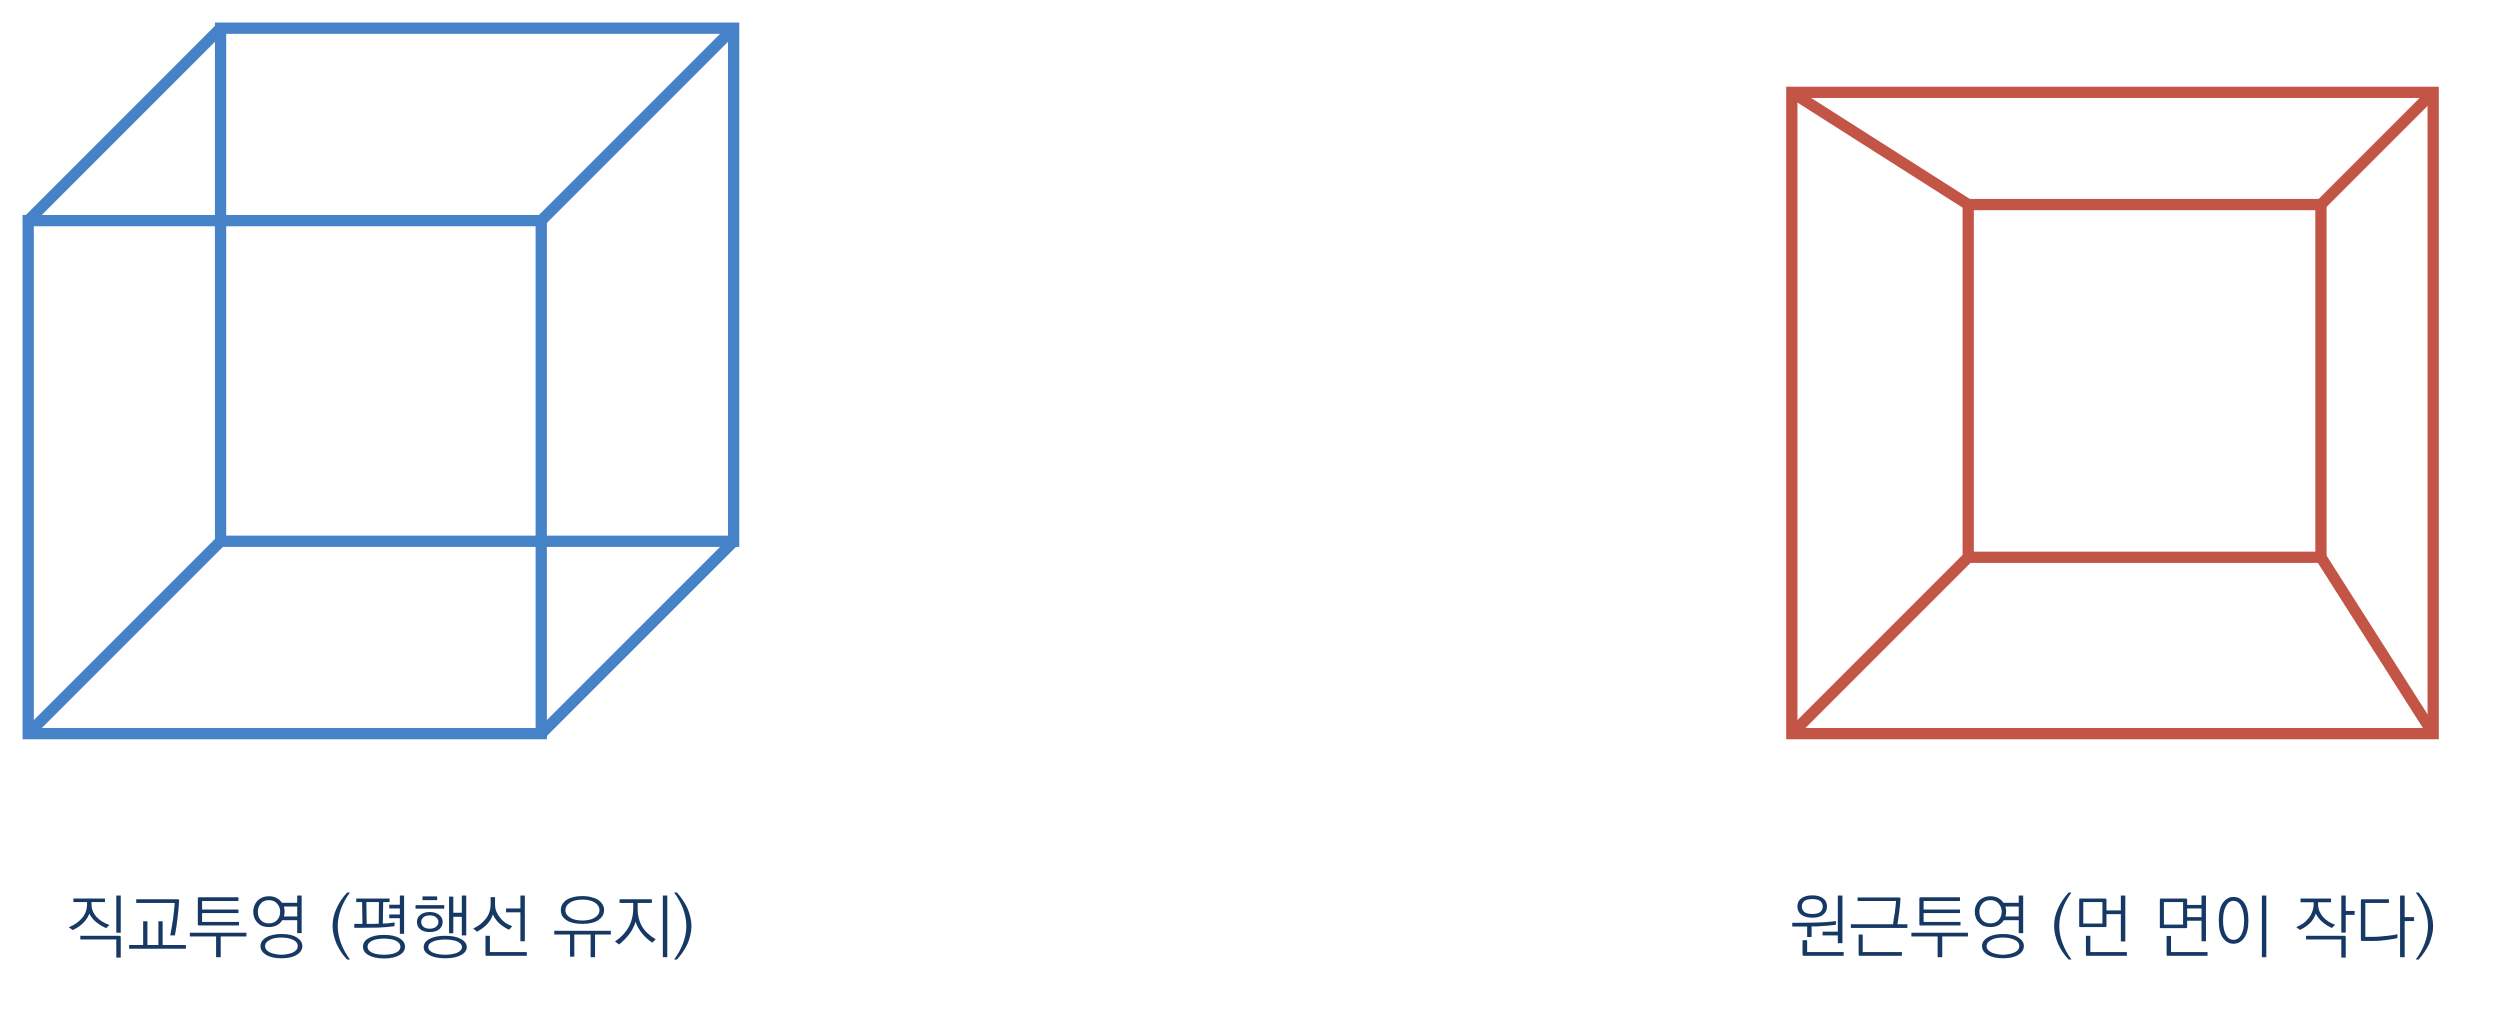
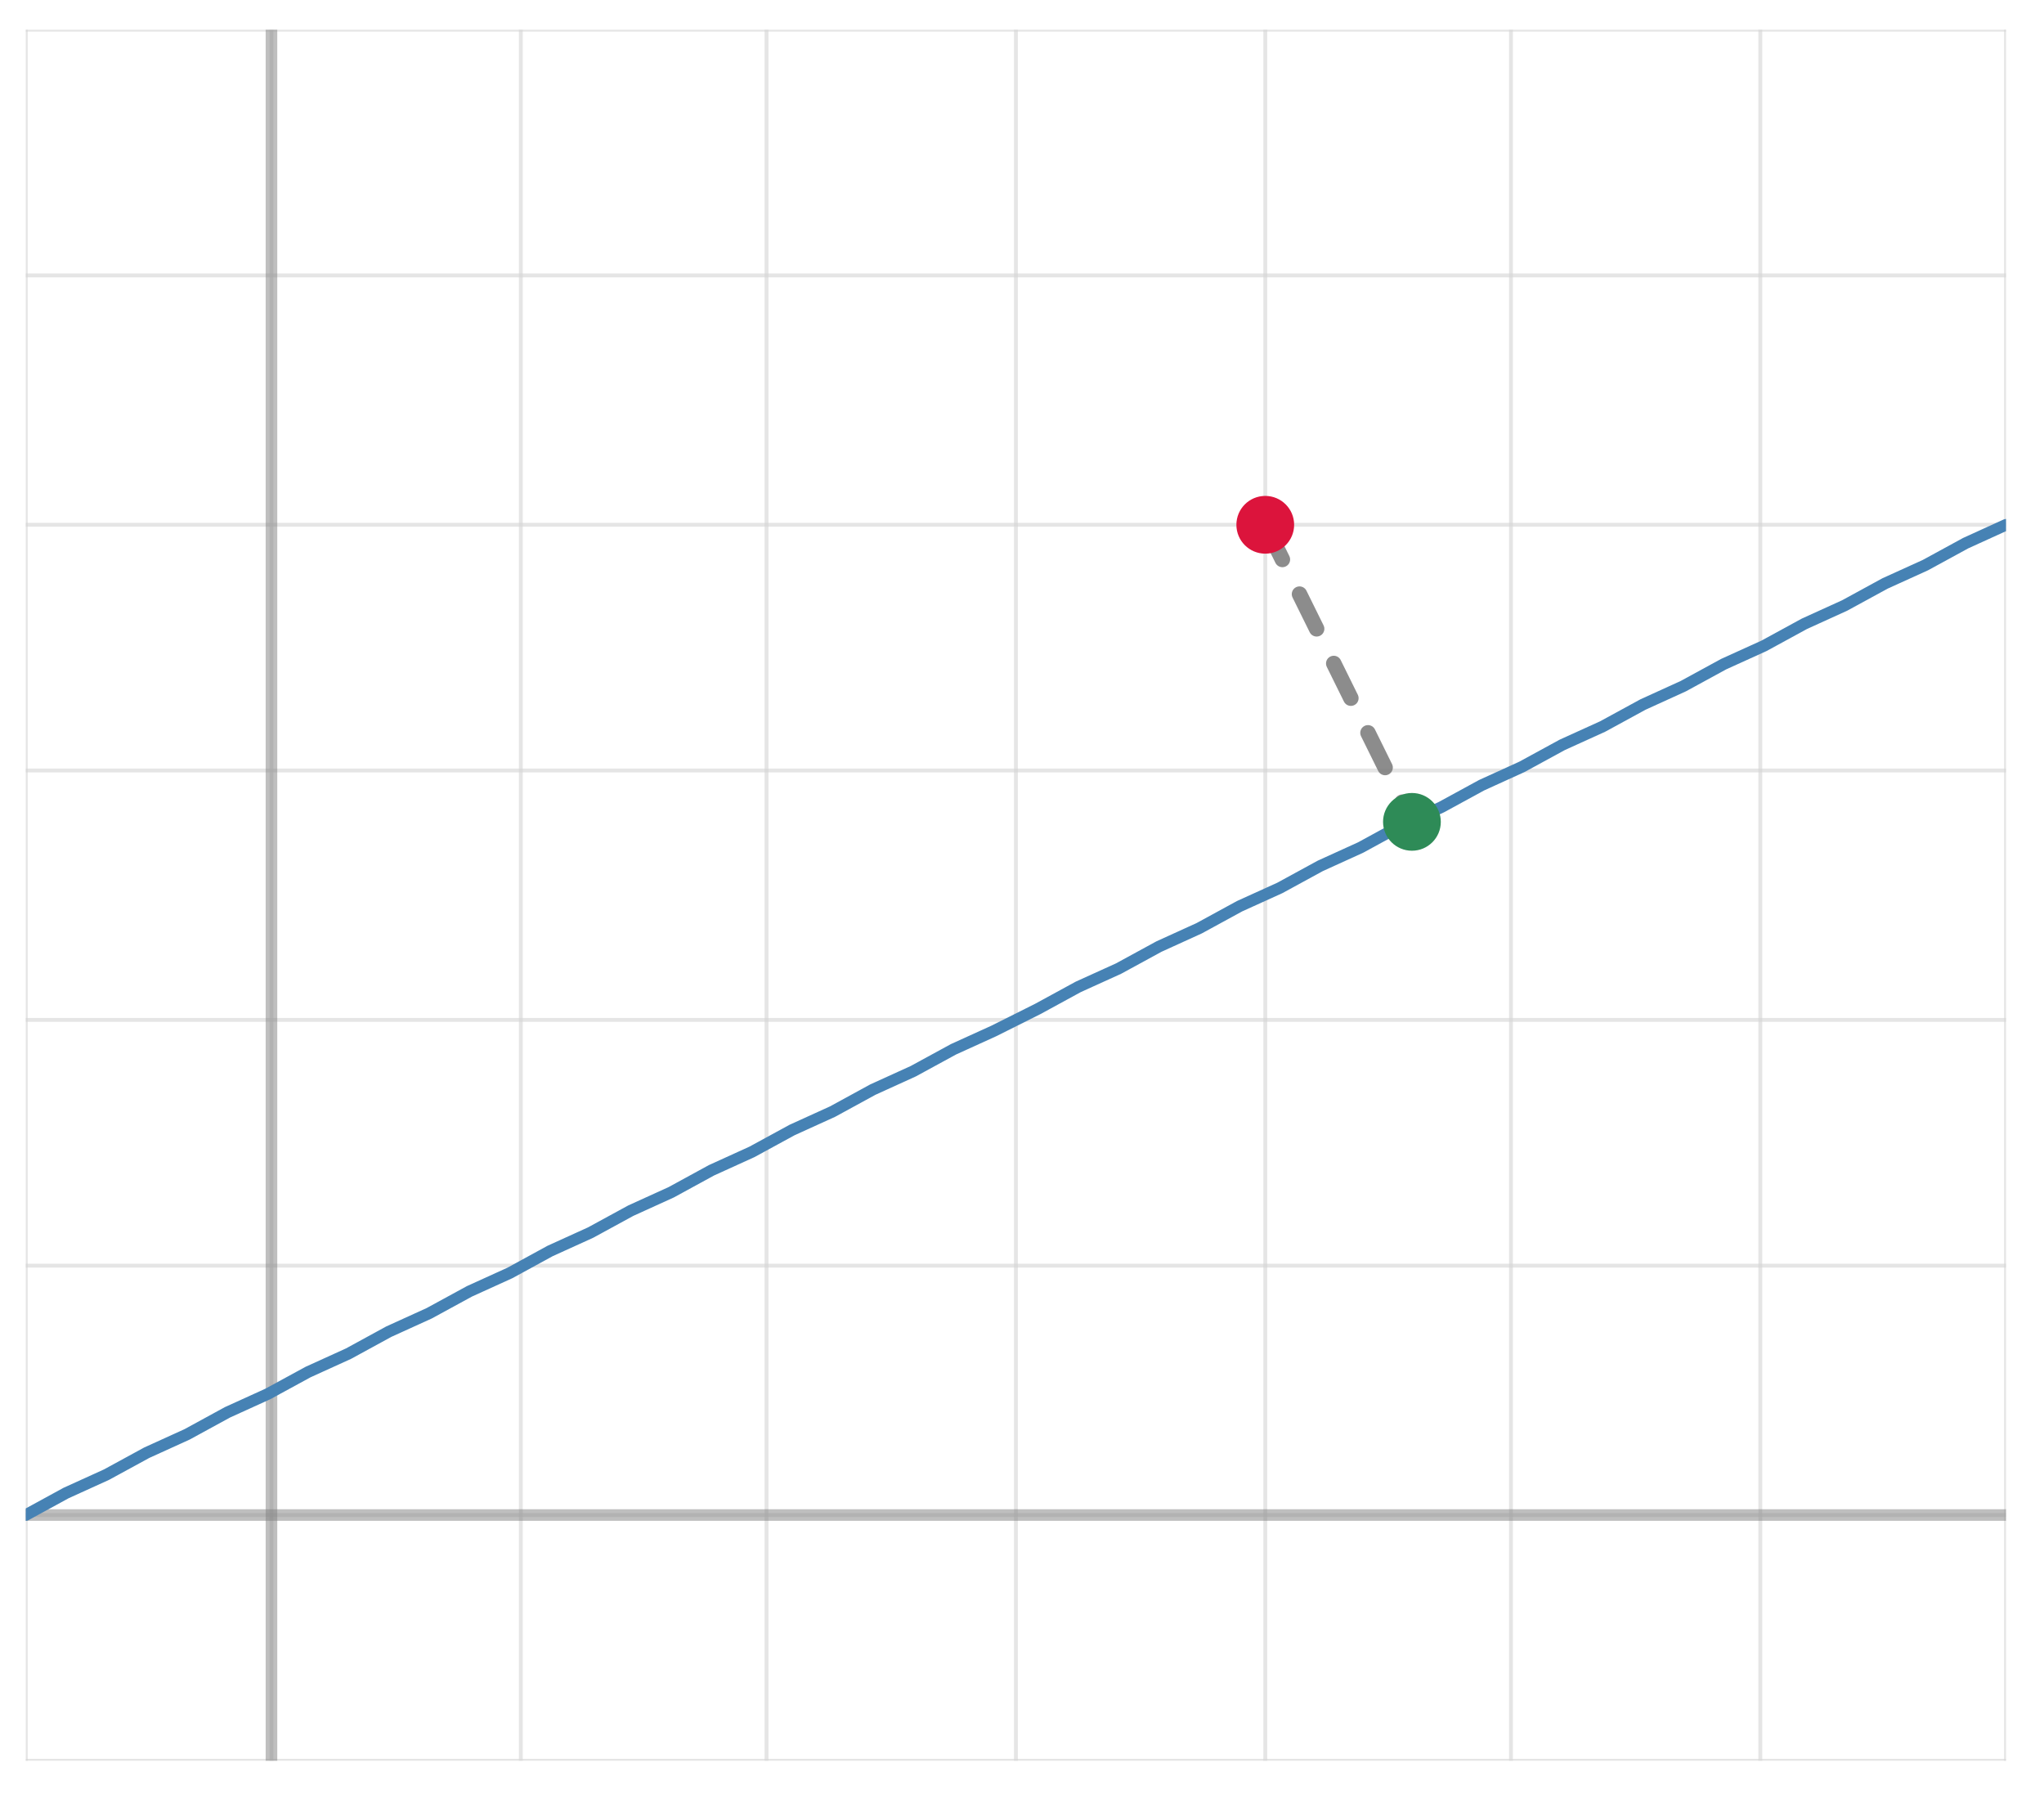
- <svg xmlns="http://www.w3.org/2000/svg" xmlns:xlink="http://www.w3.org/1999/xlink" width="220.31pt" height="89.73pt" viewBox="0 0 220.31 89.73">
+ <svg xmlns="http://www.w3.org/2000/svg" width="157.06pt" height="137.78pt" viewBox="0 0 157.06 137.78">
  <defs>
-     <g>
-       <g id="glyph-0-0">
-         <path d="M 0.578 -4.359 L 3.359 -4.359 L 3.359 -4.047 L 2.172 -4.047 L 2.172 -3.891 C 2.172 -3.648 2.211 -3.43 2.297 -3.234 C 2.379 -3.047 2.492 -2.875 2.641 -2.719 C 2.785 -2.562 2.953 -2.426 3.141 -2.312 C 3.336 -2.195 3.539 -2.102 3.75 -2.031 L 3.469 -1.75 C 3.102 -1.914 2.797 -2.102 2.547 -2.312 C 2.297 -2.531 2.109 -2.77 1.984 -3.031 C 1.867 -2.727 1.688 -2.453 1.438 -2.203 C 1.195 -1.961 0.891 -1.754 0.516 -1.578 L 0.172 -1.828 C 0.648 -2.023 1.035 -2.289 1.328 -2.625 C 1.629 -2.957 1.781 -3.379 1.781 -3.891 L 1.781 -4.047 L 0.578 -4.047 Z M 4.359 -4.625 L 4.75 -4.625 L 4.75 -1.344 L 4.359 -1.344 Z M 4.625 -1.078 C 4.664 -1.078 4.695 -1.066 4.719 -1.047 C 4.738 -1.023 4.75 -1 4.75 -0.969 L 4.75 0.844 L 4.359 0.844 L 4.359 -0.75 L 1.188 -0.75 L 1.188 -1.078 Z M 4.625 -1.078 " />
-       </g>
-       <g id="glyph-0-1">
-         <path d="M 4.438 -4.297 C 4.477 -4.297 4.508 -4.285 4.531 -4.266 C 4.551 -4.242 4.562 -4.219 4.562 -4.188 C 4.531 -3.676 4.484 -3.16 4.422 -2.641 C 4.367 -2.129 4.289 -1.617 4.188 -1.109 L 3.781 -1.109 C 3.82 -1.336 3.863 -1.578 3.906 -1.828 C 3.945 -2.078 3.988 -2.328 4.031 -2.578 C 4.062 -2.816 4.086 -3.055 4.109 -3.297 C 4.141 -3.535 4.16 -3.758 4.172 -3.969 L 0.781 -3.969 L 0.781 -4.297 Z M 1.391 -2.359 L 1.766 -2.359 L 1.766 -0.266 L 2.734 -0.266 L 2.734 -2.359 L 3.109 -2.359 L 3.109 -0.266 L 5.156 -0.266 L 5.156 0.062 L 0.156 0.062 L 0.156 -0.266 L 1.391 -0.266 Z M 1.391 -2.359 " />
-       </g>
-       <g id="glyph-0-2">
-         <path d="M 0.984 -4.469 L 4.453 -4.469 L 4.453 -4.141 L 1.25 -4.141 L 1.25 -3.391 L 4.453 -3.391 L 4.453 -3.078 L 1.25 -3.078 L 1.25 -2.297 L 4.5 -2.297 L 4.5 -1.984 L 0.984 -1.984 C 0.941 -1.984 0.91 -1.992 0.891 -2.016 C 0.879 -2.035 0.875 -2.062 0.875 -2.094 L 0.875 -4.344 C 0.875 -4.383 0.879 -4.414 0.891 -4.438 C 0.91 -4.457 0.941 -4.469 0.984 -4.469 Z M 0.172 -1.344 L 5.156 -1.344 L 5.156 -1.016 L 2.891 -1.016 L 2.891 0.812 L 2.484 0.812 L 2.484 -1.016 L 0.172 -1.016 Z M 0.172 -1.344 " />
-       </g>
-       <g id="glyph-0-3">
-         <path d="M 1.812 -4.562 C 2.062 -4.562 2.285 -4.508 2.484 -4.406 C 2.68 -4.301 2.836 -4.16 2.953 -3.984 L 4.297 -3.984 L 4.297 -4.625 L 4.688 -4.625 L 4.688 -1.312 L 4.297 -1.312 L 4.297 -2.453 L 2.984 -2.453 C 2.867 -2.266 2.707 -2.113 2.5 -2 C 2.289 -1.895 2.055 -1.844 1.797 -1.844 C 1.586 -1.844 1.395 -1.875 1.219 -1.938 C 1.051 -2.008 0.91 -2.109 0.797 -2.234 C 0.672 -2.359 0.578 -2.504 0.516 -2.672 C 0.453 -2.836 0.422 -3.016 0.422 -3.203 C 0.422 -3.391 0.453 -3.562 0.516 -3.719 C 0.578 -3.883 0.672 -4.035 0.797 -4.172 C 0.91 -4.285 1.051 -4.379 1.219 -4.453 C 1.395 -4.523 1.594 -4.562 1.812 -4.562 Z M 3.125 -3.656 C 3.145 -3.582 3.16 -3.504 3.172 -3.422 C 3.18 -3.348 3.188 -3.273 3.188 -3.203 C 3.188 -3.129 3.18 -3.055 3.172 -2.984 C 3.16 -2.91 3.145 -2.844 3.125 -2.781 L 4.297 -2.781 L 4.297 -3.656 Z M 1.797 -4.219 C 1.484 -4.219 1.242 -4.113 1.078 -3.906 C 0.91 -3.707 0.828 -3.473 0.828 -3.203 C 0.828 -3.066 0.844 -2.938 0.875 -2.812 C 0.914 -2.688 0.984 -2.57 1.078 -2.469 C 1.148 -2.375 1.25 -2.301 1.375 -2.25 C 1.5 -2.195 1.641 -2.172 1.797 -2.172 C 1.961 -2.172 2.102 -2.195 2.219 -2.25 C 2.344 -2.301 2.445 -2.375 2.531 -2.469 C 2.625 -2.57 2.691 -2.688 2.734 -2.812 C 2.773 -2.938 2.797 -3.066 2.797 -3.203 C 2.797 -3.473 2.707 -3.707 2.531 -3.906 C 2.363 -4.113 2.117 -4.219 1.797 -4.219 Z M 2.906 -1.234 C 3.5 -1.234 3.953 -1.129 4.266 -0.922 C 4.586 -0.723 4.75 -0.473 4.75 -0.172 C 4.75 0.137 4.586 0.395 4.266 0.594 C 3.953 0.801 3.5 0.906 2.906 0.906 C 2.332 0.906 1.879 0.801 1.547 0.594 C 1.223 0.395 1.062 0.137 1.062 -0.172 C 1.062 -0.473 1.223 -0.723 1.547 -0.922 C 1.879 -1.129 2.332 -1.234 2.906 -1.234 Z M 2.906 -0.922 C 2.707 -0.922 2.52 -0.906 2.344 -0.875 C 2.164 -0.844 2.016 -0.789 1.891 -0.719 C 1.766 -0.656 1.66 -0.578 1.578 -0.484 C 1.504 -0.391 1.469 -0.285 1.469 -0.172 C 1.469 -0.047 1.504 0.062 1.578 0.156 C 1.66 0.25 1.766 0.328 1.891 0.391 C 2.023 0.453 2.176 0.5 2.344 0.531 C 2.52 0.57 2.707 0.594 2.906 0.594 C 3.102 0.594 3.289 0.57 3.469 0.531 C 3.645 0.5 3.797 0.453 3.922 0.391 C 4.055 0.328 4.16 0.25 4.234 0.156 C 4.305 0.062 4.344 -0.047 4.344 -0.172 C 4.344 -0.41 4.207 -0.594 3.938 -0.719 C 3.664 -0.852 3.32 -0.922 2.906 -0.922 Z M 2.906 -0.922 " />
-       </g>
-       <g id="glyph-0-4">
-         <path d="M 0.312 -1.938 C 0.312 -2.188 0.336 -2.441 0.391 -2.703 C 0.453 -2.973 0.539 -3.234 0.656 -3.484 C 0.77 -3.742 0.906 -3.988 1.062 -4.219 C 1.219 -4.457 1.395 -4.68 1.594 -4.891 L 1.844 -4.891 C 1.5 -4.43 1.234 -3.945 1.047 -3.438 C 0.859 -2.926 0.766 -2.426 0.766 -1.938 C 0.766 -1.445 0.859 -0.945 1.047 -0.438 C 1.234 0.07 1.5 0.555 1.844 1.016 L 1.594 1.016 C 1.395 0.816 1.219 0.598 1.062 0.359 C 0.906 0.117 0.77 -0.125 0.656 -0.375 C 0.551 -0.633 0.469 -0.895 0.406 -1.156 C 0.344 -1.414 0.312 -1.676 0.312 -1.938 Z M 0.312 -1.938 " />
-       </g>
-       <g id="glyph-0-5">
-         <path d="M 1.391 -4.047 L 1.422 -2.125 C 1.629 -2.125 1.828 -2.125 2.016 -2.125 C 2.211 -2.125 2.367 -2.129 2.484 -2.141 L 2.5 -4.047 Z M 0.5 -4.359 L 3.438 -4.359 L 3.438 -4.047 L 2.875 -4.047 L 2.844 -2.156 C 3.031 -2.156 3.211 -2.164 3.391 -2.188 C 3.566 -2.207 3.727 -2.227 3.875 -2.25 L 3.875 -1.922 C 3.383 -1.859 2.906 -1.816 2.438 -1.797 C 1.977 -1.785 1.473 -1.781 0.922 -1.781 L 0.328 -1.781 L 0.328 -2.125 L 1.047 -2.125 L 1.016 -4.047 L 0.5 -4.047 Z M 4.344 -4.625 L 4.719 -4.625 L 4.719 -1.25 L 4.344 -1.25 L 4.344 -2.625 L 3.406 -2.625 L 3.406 -2.953 L 4.344 -2.953 L 4.344 -3.484 L 3.406 -3.484 L 3.406 -3.812 L 4.344 -3.812 Z M 2.953 -1.156 C 3.535 -1.156 3.988 -1.055 4.312 -0.859 C 4.633 -0.672 4.797 -0.422 4.797 -0.109 C 4.797 0.191 4.633 0.438 4.312 0.625 C 3.988 0.82 3.535 0.922 2.953 0.922 C 2.367 0.922 1.91 0.82 1.578 0.625 C 1.254 0.438 1.094 0.191 1.094 -0.109 C 1.094 -0.422 1.254 -0.672 1.578 -0.859 C 1.91 -1.055 2.367 -1.156 2.953 -1.156 Z M 2.953 -0.828 C 2.742 -0.828 2.551 -0.812 2.375 -0.781 C 2.207 -0.758 2.055 -0.719 1.922 -0.656 C 1.797 -0.594 1.691 -0.516 1.609 -0.422 C 1.535 -0.336 1.5 -0.234 1.5 -0.109 C 1.5 0.004 1.535 0.109 1.609 0.203 C 1.691 0.297 1.797 0.367 1.922 0.422 C 2.055 0.484 2.207 0.523 2.375 0.547 C 2.551 0.578 2.742 0.594 2.953 0.594 C 3.148 0.594 3.336 0.578 3.516 0.547 C 3.691 0.523 3.844 0.484 3.969 0.422 C 4.102 0.367 4.207 0.297 4.281 0.203 C 4.352 0.109 4.391 0.004 4.391 -0.109 C 4.391 -0.234 4.352 -0.336 4.281 -0.422 C 4.207 -0.516 4.102 -0.594 3.969 -0.656 C 3.844 -0.719 3.691 -0.758 3.516 -0.781 C 3.336 -0.812 3.148 -0.828 2.953 -0.828 Z M 2.953 -0.828 " />
-       </g>
-       <g id="glyph-0-6">
-         <path d="M 1 -4.547 L 2.297 -4.547 L 2.297 -4.219 L 1 -4.219 Z M 0.391 -3.781 L 2.922 -3.781 L 2.922 -3.469 L 0.391 -3.469 Z M 1.641 -3.172 C 1.992 -3.172 2.27 -3.086 2.469 -2.922 C 2.676 -2.766 2.781 -2.555 2.781 -2.297 C 2.781 -2.023 2.676 -1.805 2.469 -1.641 C 2.27 -1.484 1.992 -1.406 1.641 -1.406 C 1.285 -1.406 1.008 -1.484 0.812 -1.641 C 0.613 -1.805 0.516 -2.023 0.516 -2.297 C 0.516 -2.555 0.613 -2.766 0.812 -2.922 C 1.02 -3.086 1.297 -3.172 1.641 -3.172 Z M 1.641 -2.875 C 1.398 -2.875 1.211 -2.816 1.078 -2.703 C 0.953 -2.586 0.891 -2.453 0.891 -2.297 C 0.891 -2.129 0.953 -1.988 1.078 -1.875 C 1.211 -1.758 1.398 -1.703 1.641 -1.703 C 1.879 -1.703 2.066 -1.758 2.203 -1.875 C 2.336 -1.988 2.406 -2.129 2.406 -2.297 C 2.406 -2.453 2.336 -2.586 2.203 -2.703 C 2.078 -2.816 1.891 -2.875 1.641 -2.875 Z M 3.344 -4.531 L 3.719 -4.531 L 3.719 -3.109 L 4.469 -3.109 L 4.469 -4.625 L 4.859 -4.625 L 4.859 -1.109 L 4.469 -1.109 L 4.469 -2.75 L 3.719 -2.75 L 3.719 -1.297 L 3.344 -1.297 Z M 3 -1.078 C 3.594 -1.078 4.055 -0.984 4.391 -0.797 C 4.734 -0.609 4.906 -0.367 4.906 -0.078 C 4.906 0.211 4.734 0.445 4.391 0.625 C 4.055 0.812 3.594 0.906 3 0.906 C 2.414 0.906 1.953 0.812 1.609 0.625 C 1.273 0.445 1.109 0.211 1.109 -0.078 C 1.109 -0.367 1.273 -0.609 1.609 -0.797 C 1.953 -0.984 2.414 -1.078 3 -1.078 Z M 3 -0.75 C 2.789 -0.75 2.598 -0.734 2.422 -0.703 C 2.242 -0.68 2.086 -0.641 1.953 -0.578 C 1.816 -0.523 1.707 -0.457 1.625 -0.375 C 1.551 -0.289 1.516 -0.191 1.516 -0.078 C 1.516 0.023 1.551 0.117 1.625 0.203 C 1.707 0.297 1.816 0.367 1.953 0.422 C 2.086 0.473 2.242 0.516 2.422 0.547 C 2.598 0.578 2.789 0.594 3 0.594 C 3.207 0.594 3.398 0.578 3.578 0.547 C 3.754 0.516 3.91 0.473 4.047 0.422 C 4.18 0.367 4.285 0.297 4.359 0.203 C 4.441 0.117 4.484 0.023 4.484 -0.078 C 4.484 -0.191 4.441 -0.289 4.359 -0.375 C 4.285 -0.457 4.188 -0.523 4.062 -0.578 C 3.926 -0.641 3.766 -0.68 3.578 -0.703 C 3.398 -0.734 3.207 -0.75 3 -0.75 Z M 3 -0.75 " />
-       </g>
-       <g id="glyph-0-7">
-         <path d="M 1.672 -4.484 L 2.062 -4.484 L 2.062 -3.859 C 2.062 -3.617 2.102 -3.395 2.188 -3.188 C 2.281 -2.988 2.395 -2.805 2.531 -2.641 C 2.664 -2.473 2.82 -2.328 3 -2.203 C 3.188 -2.086 3.379 -1.992 3.578 -1.922 L 3.297 -1.609 C 3.023 -1.734 2.754 -1.906 2.484 -2.125 C 2.223 -2.352 2.02 -2.629 1.875 -2.953 C 1.758 -2.609 1.578 -2.312 1.328 -2.062 C 1.078 -1.812 0.789 -1.602 0.469 -1.438 L 0.141 -1.719 C 0.586 -1.926 0.953 -2.207 1.234 -2.562 C 1.523 -2.914 1.672 -3.348 1.672 -3.859 Z M 4.297 -4.625 L 4.688 -4.625 L 4.688 -0.594 L 4.297 -0.594 L 4.297 -3.141 L 3.031 -3.141 L 3.031 -3.484 L 4.297 -3.484 Z M 1.328 0.688 C 1.285 0.688 1.254 0.676 1.234 0.656 C 1.223 0.645 1.219 0.617 1.219 0.578 L 1.219 -1.078 L 1.609 -1.078 L 1.609 0.359 L 4.859 0.359 L 4.859 0.688 Z M 1.328 0.688 " />
-       </g>
-       <g id="glyph-0-8">
-         <path d="M 2.656 -4.578 C 2.938 -4.578 3.191 -4.547 3.422 -4.484 C 3.66 -4.43 3.863 -4.352 4.031 -4.25 C 4.195 -4.133 4.328 -4 4.422 -3.844 C 4.516 -3.695 4.562 -3.531 4.562 -3.344 C 4.562 -3.156 4.516 -2.984 4.422 -2.828 C 4.328 -2.68 4.195 -2.551 4.031 -2.438 C 3.863 -2.332 3.66 -2.254 3.422 -2.203 C 3.191 -2.148 2.938 -2.125 2.656 -2.125 C 2.363 -2.125 2.098 -2.148 1.859 -2.203 C 1.629 -2.254 1.43 -2.332 1.266 -2.438 C 1.098 -2.551 0.969 -2.68 0.875 -2.828 C 0.789 -2.984 0.75 -3.156 0.75 -3.344 C 0.75 -3.531 0.789 -3.695 0.875 -3.844 C 0.969 -4 1.098 -4.133 1.266 -4.25 C 1.43 -4.352 1.629 -4.43 1.859 -4.484 C 2.098 -4.547 2.363 -4.578 2.656 -4.578 Z M 2.656 -4.266 C 2.438 -4.266 2.234 -4.242 2.047 -4.203 C 1.867 -4.16 1.711 -4.098 1.578 -4.016 C 1.441 -3.93 1.336 -3.832 1.266 -3.719 C 1.191 -3.602 1.156 -3.477 1.156 -3.344 C 1.156 -3.195 1.191 -3.066 1.266 -2.953 C 1.336 -2.848 1.441 -2.754 1.578 -2.672 C 1.711 -2.586 1.867 -2.523 2.047 -2.484 C 2.234 -2.441 2.438 -2.422 2.656 -2.422 C 2.875 -2.422 3.07 -2.441 3.25 -2.484 C 3.438 -2.523 3.598 -2.586 3.734 -2.672 C 3.867 -2.754 3.973 -2.848 4.047 -2.953 C 4.117 -3.066 4.156 -3.195 4.156 -3.344 C 4.156 -3.477 4.117 -3.602 4.047 -3.719 C 3.973 -3.832 3.867 -3.93 3.734 -4.016 C 3.598 -4.098 3.438 -4.16 3.25 -4.203 C 3.07 -4.242 2.875 -4.266 2.656 -4.266 Z M 0.172 -1.516 L 5.156 -1.516 L 5.156 -1.188 L 3.766 -1.188 L 3.766 0.812 L 3.375 0.812 L 3.375 -1.188 L 1.938 -1.188 L 1.938 0.766 L 1.562 0.766 L 1.562 -1.188 L 0.172 -1.188 Z M 0.172 -1.516 " />
-       </g>
-       <g id="glyph-0-9">
-         <path d="M 0.594 -4.297 L 3.438 -4.297 L 3.438 -3.969 L 2.188 -3.969 L 2.188 -3.406 C 2.188 -2.852 2.312 -2.359 2.562 -1.922 C 2.812 -1.484 3.219 -1.098 3.781 -0.766 L 3.469 -0.469 C 3.145 -0.688 2.852 -0.953 2.594 -1.266 C 2.332 -1.578 2.133 -1.926 2 -2.312 C 1.883 -1.906 1.691 -1.531 1.422 -1.188 C 1.16 -0.852 0.867 -0.562 0.547 -0.312 L 0.188 -0.578 C 0.695 -0.91 1.094 -1.32 1.375 -1.812 C 1.656 -2.312 1.797 -2.883 1.797 -3.531 L 1.797 -3.969 L 0.594 -3.969 Z M 4.406 -4.625 L 4.797 -4.625 L 4.797 0.812 L 4.406 0.812 Z M 4.406 -4.625 " />
-       </g>
-       <g id="glyph-0-10">
-         <path d="M 1.594 -1.938 C 1.594 -1.676 1.562 -1.414 1.5 -1.156 C 1.438 -0.895 1.352 -0.633 1.25 -0.375 C 1.133 -0.125 0.992 0.117 0.828 0.359 C 0.672 0.598 0.5 0.816 0.312 1.016 L 0.062 1.016 C 0.406 0.555 0.672 0.07 0.859 -0.438 C 1.047 -0.945 1.141 -1.445 1.141 -1.938 C 1.141 -2.426 1.047 -2.926 0.859 -3.438 C 0.672 -3.945 0.406 -4.43 0.062 -4.891 L 0.312 -4.891 C 0.5 -4.68 0.672 -4.457 0.828 -4.219 C 0.992 -3.988 1.133 -3.742 1.25 -3.484 C 1.352 -3.234 1.438 -2.973 1.5 -2.703 C 1.562 -2.441 1.594 -2.188 1.594 -1.938 Z M 1.594 -1.938 " />
-       </g>
-       <g id="glyph-0-11">
-         <path d="M 0.797 -3.656 C 0.797 -3.969 0.91 -4.207 1.141 -4.375 C 1.379 -4.551 1.707 -4.641 2.125 -4.641 C 2.531 -4.641 2.844 -4.551 3.062 -4.375 C 3.289 -4.207 3.406 -3.969 3.406 -3.656 C 3.406 -3.352 3.289 -3.113 3.062 -2.938 C 2.844 -2.758 2.531 -2.672 2.125 -2.672 C 1.707 -2.672 1.379 -2.758 1.141 -2.938 C 0.91 -3.113 0.797 -3.352 0.797 -3.656 Z M 2.125 -4.312 C 1.781 -4.312 1.535 -4.25 1.391 -4.125 C 1.254 -4 1.188 -3.844 1.188 -3.656 C 1.188 -3.469 1.254 -3.312 1.391 -3.188 C 1.535 -3.062 1.781 -3 2.125 -3 C 2.457 -3 2.691 -3.062 2.828 -3.188 C 2.961 -3.312 3.031 -3.469 3.031 -3.656 C 3.031 -3.844 2.961 -4 2.828 -4.125 C 2.691 -4.25 2.457 -4.312 2.125 -4.312 Z M 4.359 -4.625 L 4.766 -4.625 L 4.766 -0.422 L 4.359 -0.422 L 4.359 -1.109 L 3.016 -1.109 L 3.016 -1.438 L 4.359 -1.438 Z M 0.344 -2.219 L 2.031 -2.234 C 2.219 -2.234 2.422 -2.238 2.641 -2.25 C 2.867 -2.258 3.082 -2.27 3.281 -2.281 C 3.477 -2.301 3.656 -2.316 3.812 -2.328 C 3.977 -2.348 4.102 -2.363 4.188 -2.375 L 4.188 -2.047 C 4.07 -2.035 3.926 -2.02 3.75 -2 C 3.582 -1.977 3.398 -1.961 3.203 -1.953 C 2.992 -1.93 2.789 -1.914 2.594 -1.906 C 2.395 -1.906 2.211 -1.906 2.047 -1.906 L 2.047 -0.969 L 1.656 -0.969 L 1.656 -1.891 L 0.344 -1.891 Z M 1.375 0.688 C 1.32 0.688 1.285 0.676 1.266 0.656 C 1.254 0.645 1.25 0.613 1.25 0.562 L 1.25 -0.688 L 1.656 -0.688 L 1.656 0.359 L 4.875 0.359 L 4.875 0.688 Z M 1.375 0.688 " />
-       </g>
-       <g id="glyph-0-12">
-         <path d="M 4.422 -4.453 C 4.461 -4.453 4.492 -4.441 4.516 -4.422 C 4.535 -4.398 4.547 -4.375 4.547 -4.344 C 4.523 -3.957 4.488 -3.566 4.438 -3.172 C 4.383 -2.785 4.332 -2.426 4.281 -2.094 L 5.156 -2.094 L 5.156 -1.766 L 0.172 -1.766 L 0.172 -2.094 L 3.891 -2.094 C 3.91 -2.227 3.93 -2.383 3.953 -2.562 C 3.984 -2.738 4.016 -2.922 4.047 -3.109 C 4.066 -3.285 4.086 -3.461 4.109 -3.641 C 4.129 -3.816 4.145 -3.984 4.156 -4.141 L 0.766 -4.141 L 0.766 -4.453 Z M 0.969 0.688 C 0.926 0.688 0.895 0.676 0.875 0.656 C 0.863 0.645 0.859 0.617 0.859 0.578 L 0.859 -1.188 L 1.219 -1.188 L 1.219 0.359 L 4.672 0.359 L 4.672 0.688 Z M 0.969 0.688 " />
-       </g>
-       <g id="glyph-0-13">
-         <path d="M 0.984 -4.047 L 0.984 -2.156 L 2.672 -2.156 L 2.672 -4.047 Z M 3.031 -1.953 C 3.031 -1.898 3.02 -1.867 3 -1.859 C 2.988 -1.848 2.961 -1.844 2.922 -1.844 L 0.734 -1.844 C 0.68 -1.844 0.648 -1.848 0.641 -1.859 C 0.629 -1.867 0.625 -1.898 0.625 -1.953 L 0.625 -4.25 C 0.625 -4.289 0.629 -4.316 0.641 -4.328 C 0.648 -4.348 0.68 -4.359 0.734 -4.359 L 2.922 -4.359 C 2.961 -4.359 2.988 -4.348 3 -4.328 C 3.02 -4.316 3.031 -4.289 3.031 -4.25 L 3.031 -3.312 L 4.297 -3.312 L 4.297 -4.625 L 4.688 -4.625 L 4.688 -0.578 L 4.297 -0.578 L 4.297 -2.984 L 3.031 -2.984 Z M 1.328 0.688 C 1.285 0.688 1.254 0.676 1.234 0.656 C 1.223 0.645 1.219 0.617 1.219 0.578 L 1.219 -1.078 L 1.609 -1.078 L 1.609 0.359 L 4.828 0.359 L 4.828 0.688 Z M 1.328 0.688 " />
-       </g>
-       <g id="glyph-0-14">
-         <path d="M 0.984 -4.047 L 0.984 -2.062 L 2.672 -2.062 L 2.672 -4.047 Z M 3.031 -1.875 C 3.031 -1.82 3.02 -1.785 3 -1.766 C 2.988 -1.754 2.961 -1.75 2.922 -1.75 L 0.734 -1.75 C 0.68 -1.75 0.648 -1.754 0.641 -1.766 C 0.629 -1.785 0.625 -1.82 0.625 -1.875 L 0.625 -4.25 C 0.625 -4.289 0.629 -4.316 0.641 -4.328 C 0.648 -4.348 0.68 -4.359 0.734 -4.359 L 2.922 -4.359 C 2.961 -4.359 2.988 -4.348 3 -4.328 C 3.02 -4.316 3.031 -4.289 3.031 -4.25 L 3.031 -3.797 L 4.297 -3.797 L 4.297 -4.625 L 4.688 -4.625 L 4.688 -0.594 L 4.297 -0.594 L 4.297 -2.406 L 3.031 -2.406 Z M 3.031 -3.484 L 3.031 -2.719 L 4.297 -2.719 L 4.297 -3.484 Z M 1.328 0.688 C 1.285 0.688 1.254 0.676 1.234 0.656 C 1.223 0.645 1.219 0.617 1.219 0.578 L 1.219 -1.062 L 1.609 -1.062 L 1.609 0.359 L 4.828 0.359 L 4.828 0.688 Z M 1.328 0.688 " />
-       </g>
-       <g id="glyph-0-15">
-         <path d="M 1.781 -4.5 C 2.164 -4.5 2.477 -4.328 2.719 -3.984 C 2.969 -3.641 3.094 -3.125 3.094 -2.438 C 3.094 -1.75 2.969 -1.234 2.719 -0.891 C 2.477 -0.547 2.164 -0.375 1.781 -0.375 C 1.406 -0.375 1.094 -0.547 0.844 -0.891 C 0.602 -1.234 0.484 -1.75 0.484 -2.438 C 0.484 -3.125 0.602 -3.641 0.844 -3.984 C 1.094 -4.328 1.406 -4.5 1.781 -4.5 Z M 1.781 -4.156 C 1.5 -4.156 1.273 -4 1.109 -3.688 C 0.941 -3.375 0.859 -2.957 0.859 -2.438 C 0.859 -1.906 0.941 -1.484 1.109 -1.172 C 1.273 -0.867 1.5 -0.719 1.781 -0.719 C 2.07 -0.719 2.301 -0.867 2.469 -1.172 C 2.633 -1.484 2.719 -1.906 2.719 -2.438 C 2.707 -2.957 2.617 -3.375 2.453 -3.688 C 2.297 -4 2.07 -4.156 1.781 -4.156 Z M 4.281 -4.625 L 4.672 -4.625 L 4.672 0.812 L 4.281 0.812 Z M 4.281 -4.625 " />
-       </g>
-       <g id="glyph-0-16">
-         <path d="M 0.578 -4.359 L 3.266 -4.359 L 3.266 -4.031 L 2.125 -4.031 L 2.125 -3.906 C 2.125 -3.676 2.16 -3.461 2.234 -3.266 C 2.316 -3.078 2.422 -2.906 2.547 -2.75 C 2.68 -2.602 2.836 -2.469 3.016 -2.344 C 3.203 -2.227 3.406 -2.129 3.625 -2.047 L 3.344 -1.766 C 3.02 -1.91 2.738 -2.086 2.5 -2.297 C 2.258 -2.504 2.066 -2.75 1.922 -3.031 C 1.816 -2.707 1.645 -2.426 1.406 -2.188 C 1.164 -1.957 0.875 -1.758 0.531 -1.594 L 0.203 -1.844 C 0.422 -1.938 0.625 -2.047 0.812 -2.172 C 1 -2.305 1.16 -2.461 1.297 -2.641 C 1.43 -2.805 1.535 -2.992 1.609 -3.203 C 1.691 -3.41 1.734 -3.645 1.734 -3.906 L 1.734 -4.031 L 0.578 -4.031 Z M 4.172 -4.625 L 4.562 -4.625 L 4.562 -3.266 L 5.344 -3.266 L 5.344 -2.922 L 4.562 -2.922 L 4.562 -1.359 L 4.172 -1.359 Z M 4.438 -1.078 C 4.477 -1.078 4.508 -1.066 4.531 -1.047 C 4.551 -1.023 4.562 -1 4.562 -0.969 L 4.562 0.844 L 4.172 0.844 L 4.172 -0.75 L 1.062 -0.75 L 1.062 -1.078 Z M 4.438 -1.078 " />
-       </g>
-       <g id="glyph-0-17">
-         <path d="M 0.688 -0.625 C 0.633 -0.625 0.598 -0.633 0.578 -0.656 C 0.566 -0.676 0.562 -0.707 0.562 -0.75 L 0.562 -4.188 C 0.562 -4.219 0.566 -4.242 0.578 -4.266 C 0.598 -4.285 0.633 -4.297 0.688 -4.297 L 3.031 -4.297 L 3.031 -3.969 L 0.953 -3.969 L 0.953 -0.984 L 1.641 -0.984 C 1.859 -0.984 2.078 -0.992 2.297 -1.016 C 2.523 -1.035 2.738 -1.055 2.938 -1.078 C 3.125 -1.098 3.289 -1.117 3.438 -1.141 C 3.594 -1.172 3.707 -1.195 3.781 -1.219 L 3.781 -0.875 C 3.656 -0.844 3.504 -0.812 3.328 -0.781 C 3.148 -0.758 2.969 -0.734 2.781 -0.703 C 2.594 -0.68 2.406 -0.66 2.219 -0.641 C 2.031 -0.629 1.863 -0.625 1.719 -0.625 Z M 4.016 -4.625 L 4.422 -4.625 L 4.422 -2.719 L 5.25 -2.719 L 5.25 -2.375 L 4.422 -2.375 L 4.422 0.812 L 4.016 0.812 Z M 4.016 -4.625 " />
-       </g>
-     </g>
    <clipPath id="clip-0">
-       <path clip-rule="nonzero" d="M 33 0.004 L 79 0.004 L 79 34 L 33 34 Z M 33 0.004 " />
+       <path clip-rule="nonzero" d="M 1.98 2.281 L 3 2.281 L 3 135.281 L 1.98 135.281 Z M 1.98 2.281 " />
    </clipPath>
    <clipPath id="clip-1">
-       <path clip-rule="nonzero" d="M 0 0.004 L 34 0.004 L 34 34 L 0 34 Z M 0 0.004 " />
+       <path clip-rule="nonzero" d="M 20 2.281 L 22 2.281 L 22 135.281 L 20 135.281 Z M 20 2.281 " />
    </clipPath>
    <clipPath id="clip-2">
-       <path clip-rule="nonzero" d="M 190 35 L 219.621 35 L 219.621 79 L 190 79 Z M 190 35 " />
+       <path clip-rule="nonzero" d="M 39 2.281 L 41 2.281 L 41 135.281 L 39 135.281 Z M 39 2.281 " />
    </clipPath>
    <clipPath id="clip-3">
-       <path clip-rule="nonzero" d="M 190 0.004 L 219.621 0.004 L 219.621 33 L 190 33 Z M 190 0.004 " />
+       <path clip-rule="nonzero" d="M 58 2.281 L 60 2.281 L 60 135.281 L 58 135.281 Z M 58 2.281 " />
    </clipPath>
    <clipPath id="clip-4">
-       <path clip-rule="nonzero" d="M 143 0.004 L 188 0.004 L 188 33 L 143 33 Z M 143 0.004 " />
+       <path clip-rule="nonzero" d="M 77 2.281 L 79 2.281 L 79 135.281 L 77 135.281 Z M 77 2.281 " />
+     </clipPath>
+     <clipPath id="clip-5">
+       <path clip-rule="nonzero" d="M 97 2.281 L 98 2.281 L 98 135.281 L 97 135.281 Z M 97 2.281 " />
+     </clipPath>
+     <clipPath id="clip-6">
+       <path clip-rule="nonzero" d="M 115 2.281 L 117 2.281 L 117 135.281 L 115 135.281 Z M 115 2.281 " />
+     </clipPath>
+     <clipPath id="clip-7">
+       <path clip-rule="nonzero" d="M 135 2.281 L 136 2.281 L 136 135.281 L 135 135.281 Z M 135 2.281 " />
+     </clipPath>
+     <clipPath id="clip-8">
+       <path clip-rule="nonzero" d="M 153 2.281 L 154.141 2.281 L 154.141 135.281 L 153 135.281 Z M 153 2.281 " />
+     </clipPath>
+     <clipPath id="clip-9">
+       <path clip-rule="nonzero" d="M 1.98 135 L 154.141 135 L 154.141 135.281 L 1.98 135.281 Z M 1.98 135 " />
+     </clipPath>
+     <clipPath id="clip-10">
+       <path clip-rule="nonzero" d="M 1.98 116 L 154.141 116 L 154.141 117 L 1.98 117 Z M 1.98 116 " />
+     </clipPath>
+     <clipPath id="clip-11">
+       <path clip-rule="nonzero" d="M 1.98 97 L 154.141 97 L 154.141 98 L 1.98 98 Z M 1.98 97 " />
+     </clipPath>
+     <clipPath id="clip-12">
+       <path clip-rule="nonzero" d="M 1.98 78 L 154.141 78 L 154.141 79 L 1.98 79 Z M 1.98 78 " />
+     </clipPath>
+     <clipPath id="clip-13">
+       <path clip-rule="nonzero" d="M 1.98 59 L 154.141 59 L 154.141 60 L 1.98 60 Z M 1.98 59 " />
+     </clipPath>
+     <clipPath id="clip-14">
+       <path clip-rule="nonzero" d="M 1.98 40 L 154.141 40 L 154.141 41 L 1.98 41 Z M 1.98 40 " />
+     </clipPath>
+     <clipPath id="clip-15">
+       <path clip-rule="nonzero" d="M 1.98 21 L 154.141 21 L 154.141 22 L 1.98 22 Z M 1.98 21 " />
+     </clipPath>
+     <clipPath id="clip-16">
+       <path clip-rule="nonzero" d="M 1.98 2.281 L 154.141 2.281 L 154.141 3 L 1.98 3 Z M 1.98 2.281 " />
+     </clipPath>
+     <clipPath id="clip-17">
+       <path clip-rule="nonzero" d="M 1.98 115 L 154.141 115 L 154.141 117 L 1.98 117 Z M 1.98 115 " />
+     </clipPath>
+     <clipPath id="clip-18">
+       <path clip-rule="nonzero" d="M 20 2.281 L 22 2.281 L 22 135.281 L 20 135.281 Z M 20 2.281 " />
+     </clipPath>
+     <clipPath id="clip-19">
+       <path clip-rule="nonzero" d="M 1.98 39 L 154.141 39 L 154.141 117 L 1.98 117 Z M 1.98 39 " />
    </clipPath>
  </defs>
-   <path fill="none" stroke-width="0.996" stroke-linecap="butt" stroke-linejoin="miter" stroke="rgb(27.499%, 50.999%, 78.4%)" stroke-opacity="1" stroke-miterlimit="10" d="M 0.001 0.001 L 45.354 0.001 L 45.354 45.353 L 0.001 45.353 Z M 0.001 0.001 " transform="matrix(0.996878, 0, 0, -0.996878, 2.483223, 64.65302)" />
-   <path fill="none" stroke-width="0.996" stroke-linecap="butt" stroke-linejoin="miter" stroke="rgb(27.499%, 50.999%, 78.4%)" stroke-opacity="1" stroke-miterlimit="10" d="M 17.007 17.007 L 62.364 17.007 L 62.364 62.363 L 17.007 62.363 Z M 17.007 17.007 " transform="matrix(0.996878, 0, 0, -0.996878, 2.483223, 64.65302)" />
-   <path fill="none" stroke-width="0.996" stroke-linecap="butt" stroke-linejoin="miter" stroke="rgb(27.499%, 50.999%, 78.4%)" stroke-opacity="1" stroke-miterlimit="10" d="M 0.001 0.001 L 17.007 17.007 " transform="matrix(0.996878, 0, 0, -0.996878, 2.483223, 64.65302)" />
-   <path fill="none" stroke-width="0.996" stroke-linecap="butt" stroke-linejoin="miter" stroke="rgb(27.499%, 50.999%, 78.4%)" stroke-opacity="1" stroke-miterlimit="10" d="M 45.354 0.001 L 62.364 17.007 " transform="matrix(0.996878, 0, 0, -0.996878, 2.483223, 64.65302)" />
  <g clip-path="url(#clip-0)">
-     <path fill="none" stroke-width="0.996" stroke-linecap="butt" stroke-linejoin="miter" stroke="rgb(27.499%, 50.999%, 78.4%)" stroke-opacity="1" stroke-miterlimit="10" d="M 45.354 45.353 L 62.364 62.363 " transform="matrix(0.996878, 0, 0, -0.996878, 2.483223, 64.65302)" />
+     <path fill="none" stroke-width="0.299" stroke-linecap="round" stroke-linejoin="round" stroke="rgb(82.7%, 82.7%, 82.7%)" stroke-opacity="0.6" stroke-miterlimit="10" d="M -76.536 -66.899 L -76.536 66.897 " transform="matrix(0.994051, 0, 0, -0.994051, 78.06081, 68.78065)" />
  </g>
  <g clip-path="url(#clip-1)">
-     <path fill="none" stroke-width="0.996" stroke-linecap="butt" stroke-linejoin="miter" stroke="rgb(27.499%, 50.999%, 78.4%)" stroke-opacity="1" stroke-miterlimit="10" d="M 0.001 45.353 L 17.007 62.363 " transform="matrix(0.996878, 0, 0, -0.996878, 2.483223, 64.65302)" />
+     <path fill="none" stroke-width="0.299" stroke-linecap="round" stroke-linejoin="round" stroke="rgb(82.7%, 82.7%, 82.7%)" stroke-opacity="0.6" stroke-miterlimit="10" d="M -57.544 -66.899 L -57.544 66.897 " transform="matrix(0.994051, 0, 0, -0.994051, 78.06081, 68.78065)" />
  </g>
-   <g fill="rgb(8.6%, 21.999%, 39.2%)" fill-opacity="1">
-     <use xlink:href="#glyph-0-0" x="5.89" y="83.542" />
-     <use xlink:href="#glyph-0-1" x="11.224" y="83.542" />
-     <use xlink:href="#glyph-0-2" x="16.559" y="83.542" />
-     <use xlink:href="#glyph-0-3" x="21.894" y="83.542" />
-   </g>
-   <g fill="rgb(8.6%, 21.999%, 39.2%)" fill-opacity="1">
-     <use xlink:href="#glyph-0-4" x="28.997" y="83.542" />
-     <use xlink:href="#glyph-0-5" x="30.893" y="83.542" />
-     <use xlink:href="#glyph-0-6" x="36.228" y="83.542" />
-     <use xlink:href="#glyph-0-7" x="41.563" y="83.542" />
-   </g>
-   <g fill="rgb(8.6%, 21.999%, 39.2%)" fill-opacity="1">
-     <use xlink:href="#glyph-0-8" x="48.672" y="83.542" />
-     <use xlink:href="#glyph-0-9" x="54.006" y="83.542" />
-     <use xlink:href="#glyph-0-10" x="59.341" y="83.542" />
-   </g>
-   <path fill="none" stroke-width="0.996" stroke-linecap="butt" stroke-linejoin="miter" stroke="rgb(76.5%, 33.299%, 27.499%)" stroke-opacity="1" stroke-miterlimit="10" d="M 155.906 0.001 L 212.602 0.001 L 212.602 56.693 L 155.906 56.693 Z M 155.906 0.001 " transform="matrix(0.996878, 0, 0, -0.996878, 2.483223, 64.65302)" />
-   <path fill="none" stroke-width="0.996" stroke-linecap="butt" stroke-linejoin="miter" stroke="rgb(76.5%, 33.299%, 27.499%)" stroke-opacity="1" stroke-miterlimit="10" d="M 171.498 15.592 L 202.681 15.592 L 202.681 46.772 L 171.498 46.772 Z M 171.498 15.592 " transform="matrix(0.996878, 0, 0, -0.996878, 2.483223, 64.65302)" />
-   <path fill="none" stroke-width="0.996" stroke-linecap="butt" stroke-linejoin="miter" stroke="rgb(76.5%, 33.299%, 27.499%)" stroke-opacity="1" stroke-miterlimit="10" d="M 155.906 0.001 L 171.498 15.592 " transform="matrix(0.996878, 0, 0, -0.996878, 2.483223, 64.65302)" />
  <g clip-path="url(#clip-2)">
-     <path fill="none" stroke-width="0.996" stroke-linecap="butt" stroke-linejoin="miter" stroke="rgb(76.5%, 33.299%, 27.499%)" stroke-opacity="1" stroke-miterlimit="10" d="M 212.602 0.001 L 202.681 15.592 " transform="matrix(0.996878, 0, 0, -0.996878, 2.483223, 64.65302)" />
+     <path fill="none" stroke-width="0.299" stroke-linecap="round" stroke-linejoin="round" stroke="rgb(82.7%, 82.7%, 82.7%)" stroke-opacity="0.6" stroke-miterlimit="10" d="M -38.269 -66.899 L -38.269 66.897 " transform="matrix(0.994051, 0, 0, -0.994051, 78.06081, 68.78065)" />
  </g>
  <g clip-path="url(#clip-3)">
-     <path fill="none" stroke-width="0.996" stroke-linecap="butt" stroke-linejoin="miter" stroke="rgb(76.5%, 33.299%, 27.499%)" stroke-opacity="1" stroke-miterlimit="10" d="M 212.602 56.693 L 202.681 46.772 " transform="matrix(0.996878, 0, 0, -0.996878, 2.483223, 64.65302)" />
+     <path fill="none" stroke-width="0.299" stroke-linecap="round" stroke-linejoin="round" stroke="rgb(82.7%, 82.7%, 82.7%)" stroke-opacity="0.6" stroke-miterlimit="10" d="M -19.277 -66.899 L -19.277 66.897 " transform="matrix(0.994051, 0, 0, -0.994051, 78.06081, 68.78065)" />
  </g>
  <g clip-path="url(#clip-4)">
-     <path fill="none" stroke-width="0.996" stroke-linecap="butt" stroke-linejoin="miter" stroke="rgb(76.5%, 33.299%, 27.499%)" stroke-opacity="1" stroke-miterlimit="10" d="M 155.906 56.693 L 171.498 46.772 " transform="matrix(0.996878, 0, 0, -0.996878, 2.483223, 64.65302)" />
+     <path fill="none" stroke-width="0.299" stroke-linecap="round" stroke-linejoin="round" stroke="rgb(82.7%, 82.7%, 82.7%)" stroke-opacity="0.6" stroke-miterlimit="10" d="M 0.002 -66.899 L 0.002 66.897 " transform="matrix(0.994051, 0, 0, -0.994051, 78.06081, 68.78065)" />
  </g>
-   <g fill="rgb(8.6%, 21.999%, 39.2%)" fill-opacity="1">
-     <use xlink:href="#glyph-0-11" x="157.597" y="83.542" />
-     <use xlink:href="#glyph-0-12" x="162.932" y="83.542" />
-     <use xlink:href="#glyph-0-2" x="168.267" y="83.542" />
-     <use xlink:href="#glyph-0-3" x="173.602" y="83.542" />
+   <g clip-path="url(#clip-5)">
+     <path fill="none" stroke-width="0.299" stroke-linecap="round" stroke-linejoin="round" stroke="rgb(82.7%, 82.7%, 82.7%)" stroke-opacity="0.6" stroke-miterlimit="10" d="M 19.277 -66.899 L 19.277 66.897 " transform="matrix(0.994051, 0, 0, -0.994051, 78.06081, 68.78065)" />
  </g>
-   <g fill="rgb(8.6%, 21.999%, 39.2%)" fill-opacity="1">
-     <use xlink:href="#glyph-0-4" x="180.704" y="83.542" />
-     <use xlink:href="#glyph-0-13" x="182.601" y="83.542" />
+   <g clip-path="url(#clip-6)">
+     <path fill="none" stroke-width="0.299" stroke-linecap="round" stroke-linejoin="round" stroke="rgb(82.7%, 82.7%, 82.7%)" stroke-opacity="0.6" stroke-miterlimit="10" d="M 38.268 -66.899 L 38.268 66.897 " transform="matrix(0.994051, 0, 0, -0.994051, 78.06081, 68.78065)" />
  </g>
-   <g fill="rgb(8.6%, 21.999%, 39.2%)" fill-opacity="1">
-     <use xlink:href="#glyph-0-14" x="189.71" y="83.542" />
-     <use xlink:href="#glyph-0-15" x="195.045" y="83.542" />
+   <g clip-path="url(#clip-7)">
+     <path fill="none" stroke-width="0.299" stroke-linecap="round" stroke-linejoin="round" stroke="rgb(82.7%, 82.7%, 82.7%)" stroke-opacity="0.6" stroke-miterlimit="10" d="M 57.543 -66.899 L 57.543 66.897 " transform="matrix(0.994051, 0, 0, -0.994051, 78.06081, 68.78065)" />
  </g>
-   <g fill="rgb(8.6%, 21.999%, 39.2%)" fill-opacity="1">
-     <use xlink:href="#glyph-0-16" x="202.154" y="83.542" />
-     <use xlink:href="#glyph-0-17" x="207.488" y="83.542" />
-     <use xlink:href="#glyph-0-10" x="212.823" y="83.542" />
+   <g clip-path="url(#clip-8)">
+     <path fill="none" stroke-width="0.299" stroke-linecap="round" stroke-linejoin="round" stroke="rgb(82.7%, 82.7%, 82.7%)" stroke-opacity="0.6" stroke-miterlimit="10" d="M 76.535 -66.899 L 76.535 66.897 " transform="matrix(0.994051, 0, 0, -0.994051, 78.06081, 68.78065)" />
  </g>
+   <g clip-path="url(#clip-9)">
+     <path fill="none" stroke-width="0.299" stroke-linecap="round" stroke-linejoin="round" stroke="rgb(82.7%, 82.7%, 82.7%)" stroke-opacity="0.6" stroke-miterlimit="10" d="M -76.536 -66.899 L 76.535 -66.899 " transform="matrix(0.994051, 0, 0, -0.994051, 78.06081, 68.78065)" />
+   </g>
+   <g clip-path="url(#clip-10)">
+     <path fill="none" stroke-width="0.299" stroke-linecap="round" stroke-linejoin="round" stroke="rgb(82.7%, 82.7%, 82.7%)" stroke-opacity="0.6" stroke-miterlimit="10" d="M -76.536 -47.907 L 76.535 -47.907 " transform="matrix(0.994051, 0, 0, -0.994051, 78.06081, 68.78065)" />
+   </g>
+   <g clip-path="url(#clip-11)">
+     <path fill="none" stroke-width="0.299" stroke-linecap="round" stroke-linejoin="round" stroke="rgb(82.7%, 82.7%, 82.7%)" stroke-opacity="0.6" stroke-miterlimit="10" d="M -76.536 -28.632 L 76.535 -28.632 " transform="matrix(0.994051, 0, 0, -0.994051, 78.06081, 68.78065)" />
+   </g>
+   <g clip-path="url(#clip-12)">
+     <path fill="none" stroke-width="0.299" stroke-linecap="round" stroke-linejoin="round" stroke="rgb(82.7%, 82.7%, 82.7%)" stroke-opacity="0.6" stroke-miterlimit="10" d="M -76.536 -9.636 L 76.535 -9.636 " transform="matrix(0.994051, 0, 0, -0.994051, 78.06081, 68.78065)" />
+   </g>
+   <g clip-path="url(#clip-13)">
+     <path fill="none" stroke-width="0.299" stroke-linecap="round" stroke-linejoin="round" stroke="rgb(82.7%, 82.7%, 82.7%)" stroke-opacity="0.6" stroke-miterlimit="10" d="M -76.536 9.639 L 76.535 9.639 " transform="matrix(0.994051, 0, 0, -0.994051, 78.06081, 68.78065)" />
+   </g>
+   <g clip-path="url(#clip-14)">
+     <path fill="none" stroke-width="0.299" stroke-linecap="round" stroke-linejoin="round" stroke="rgb(82.7%, 82.7%, 82.7%)" stroke-opacity="0.6" stroke-miterlimit="10" d="M -76.536 28.631 L 76.535 28.631 " transform="matrix(0.994051, 0, 0, -0.994051, 78.06081, 68.78065)" />
+   </g>
+   <g clip-path="url(#clip-15)">
+     <path fill="none" stroke-width="0.299" stroke-linecap="round" stroke-linejoin="round" stroke="rgb(82.7%, 82.7%, 82.7%)" stroke-opacity="0.6" stroke-miterlimit="10" d="M -76.536 47.906 L 76.535 47.906 " transform="matrix(0.994051, 0, 0, -0.994051, 78.06081, 68.78065)" />
+   </g>
+   <g clip-path="url(#clip-16)">
+     <path fill="none" stroke-width="0.299" stroke-linecap="round" stroke-linejoin="round" stroke="rgb(82.7%, 82.7%, 82.7%)" stroke-opacity="0.6" stroke-miterlimit="10" d="M -76.536 66.897 L 76.535 66.897 " transform="matrix(0.994051, 0, 0, -0.994051, 78.06081, 68.78065)" />
+   </g>
+   <g clip-path="url(#clip-17)">
+     <path fill="none" stroke-width="0.897" stroke-linecap="round" stroke-linejoin="round" stroke="rgb(50.2%, 50.2%, 50.2%)" stroke-opacity="0.5" stroke-miterlimit="10" d="M -76.536 -47.907 L 76.535 -47.907 " transform="matrix(0.994051, 0, 0, -0.994051, 78.06081, 68.78065)" />
+   </g>
+   <g clip-path="url(#clip-18)">
+     <path fill="none" stroke-width="0.897" stroke-linecap="round" stroke-linejoin="round" stroke="rgb(50.2%, 50.2%, 50.2%)" stroke-opacity="0.5" stroke-miterlimit="10" d="M -57.544 -66.899 L -57.544 66.897 " transform="matrix(0.994051, 0, 0, -0.994051, 78.06081, 68.78065)" />
+   </g>
+   <g clip-path="url(#clip-19)">
+     <path fill="none" stroke-width="0.897" stroke-linecap="round" stroke-linejoin="round" stroke="rgb(27.499%, 50.999%, 70.599%)" stroke-opacity="1" stroke-miterlimit="10" d="M -76.536 -47.907 L -73.419 -46.205 L -70.299 -44.787 L -67.183 -43.089 L -64.063 -41.67 L -60.947 -39.969 L -57.827 -38.55 L -54.711 -36.853 L -51.59 -35.434 L -48.474 -33.733 L -45.354 -32.314 L -42.238 -30.616 L -39.118 -29.198 L -36.002 -27.496 L -32.881 -26.078 L -29.765 -24.38 L -26.645 -22.961 L -23.529 -21.26 L -20.409 -19.841 L -17.293 -18.144 L -14.172 -16.725 L -11.056 -15.024 L -7.936 -13.605 L -4.82 -11.907 L -1.7 -10.489 L 1.699 -8.787 L 4.819 -7.086 L 7.936 -5.671 L 11.056 -3.97 L 14.172 -2.551 L 17.292 -0.849 L 20.408 0.565 L 23.528 2.267 L 26.645 3.685 L 29.765 5.387 L 32.881 6.802 L 36.001 8.503 L 39.117 9.922 L 42.237 11.623 L 45.354 13.038 L 48.474 14.739 L 51.59 16.158 L 54.71 17.86 L 57.826 19.274 L 60.946 20.976 L 64.063 22.394 L 67.183 24.096 L 70.299 25.511 L 73.419 27.212 L 76.535 28.631 " transform="matrix(0.994051, 0, 0, -0.994051, 78.06081, 68.78065)" />
+   </g>
+   <path fill="none" stroke-width="1.196" stroke-linecap="round" stroke-linejoin="round" stroke="rgb(50.2%, 50.2%, 50.2%)" stroke-opacity="0.9" stroke-dasharray="2.989 2.989" stroke-miterlimit="10" d="M 19.277 28.631 L 30.614 5.67 " transform="matrix(0.994051, 0, 0, -0.994051, 78.06081, 68.78065)" />
+   <path fill-rule="nonzero" fill="rgb(86.299%, 7.799%, 23.499%)" fill-opacity="1" d="M 99.441 40.32 C 99.441 39.094 98.445 38.102 97.223 38.102 C 95.996 38.102 95.004 39.094 95.004 40.32 C 95.004 41.547 95.996 42.539 97.223 42.539 C 98.445 42.539 99.441 41.547 99.441 40.32 Z M 99.441 40.32 " />
+   <path fill-rule="nonzero" fill="rgb(17.999%, 54.5%, 34.099%)" fill-opacity="1" d="M 110.711 63.145 C 110.711 61.922 109.719 60.926 108.492 60.926 C 107.27 60.926 106.273 61.922 106.273 63.145 C 106.273 64.371 107.27 65.363 108.492 65.363 C 109.719 65.363 110.711 64.371 110.711 63.145 Z M 110.711 63.145 " />
</svg>
